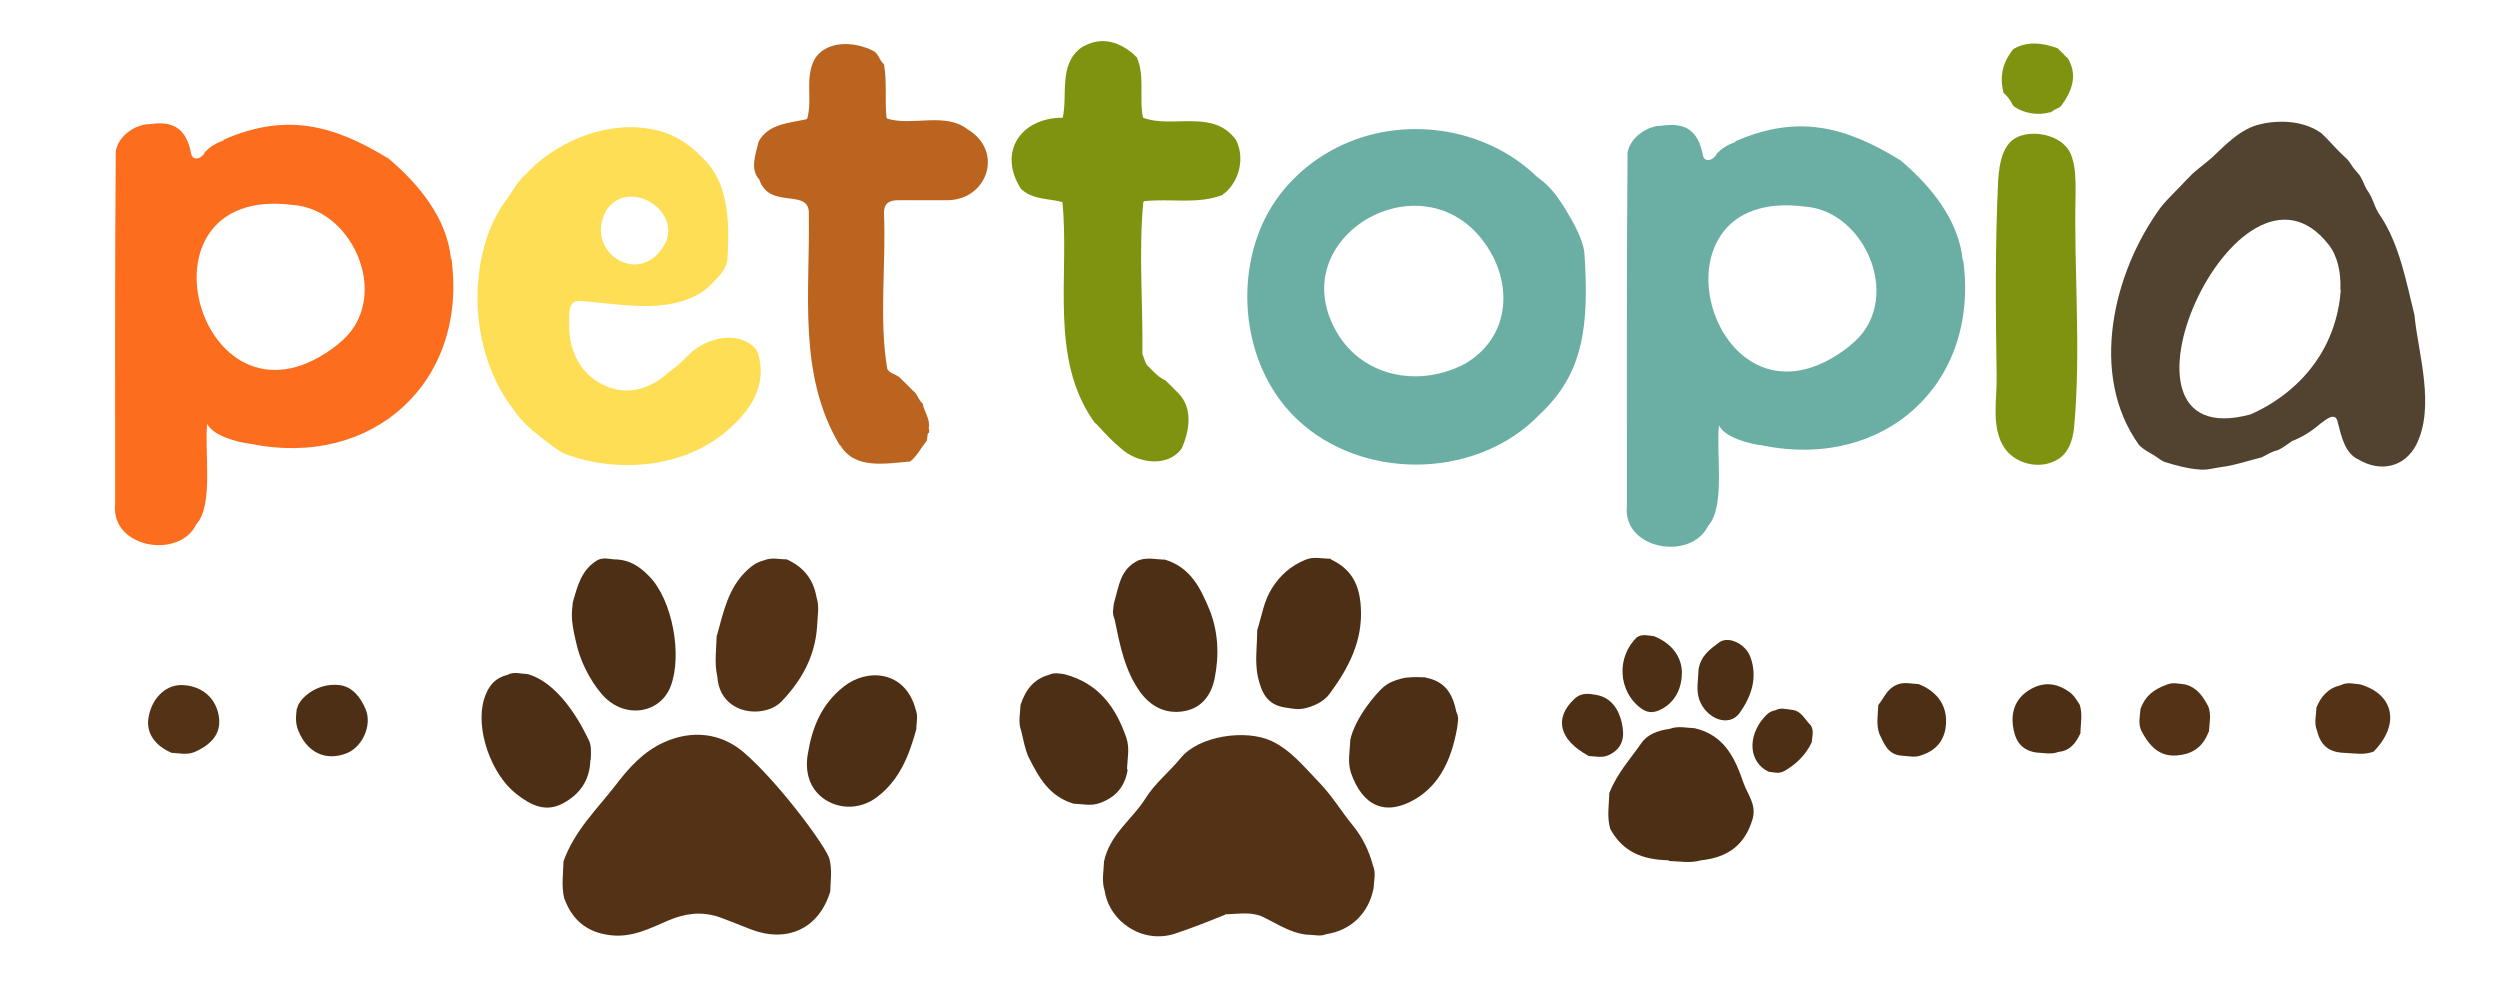
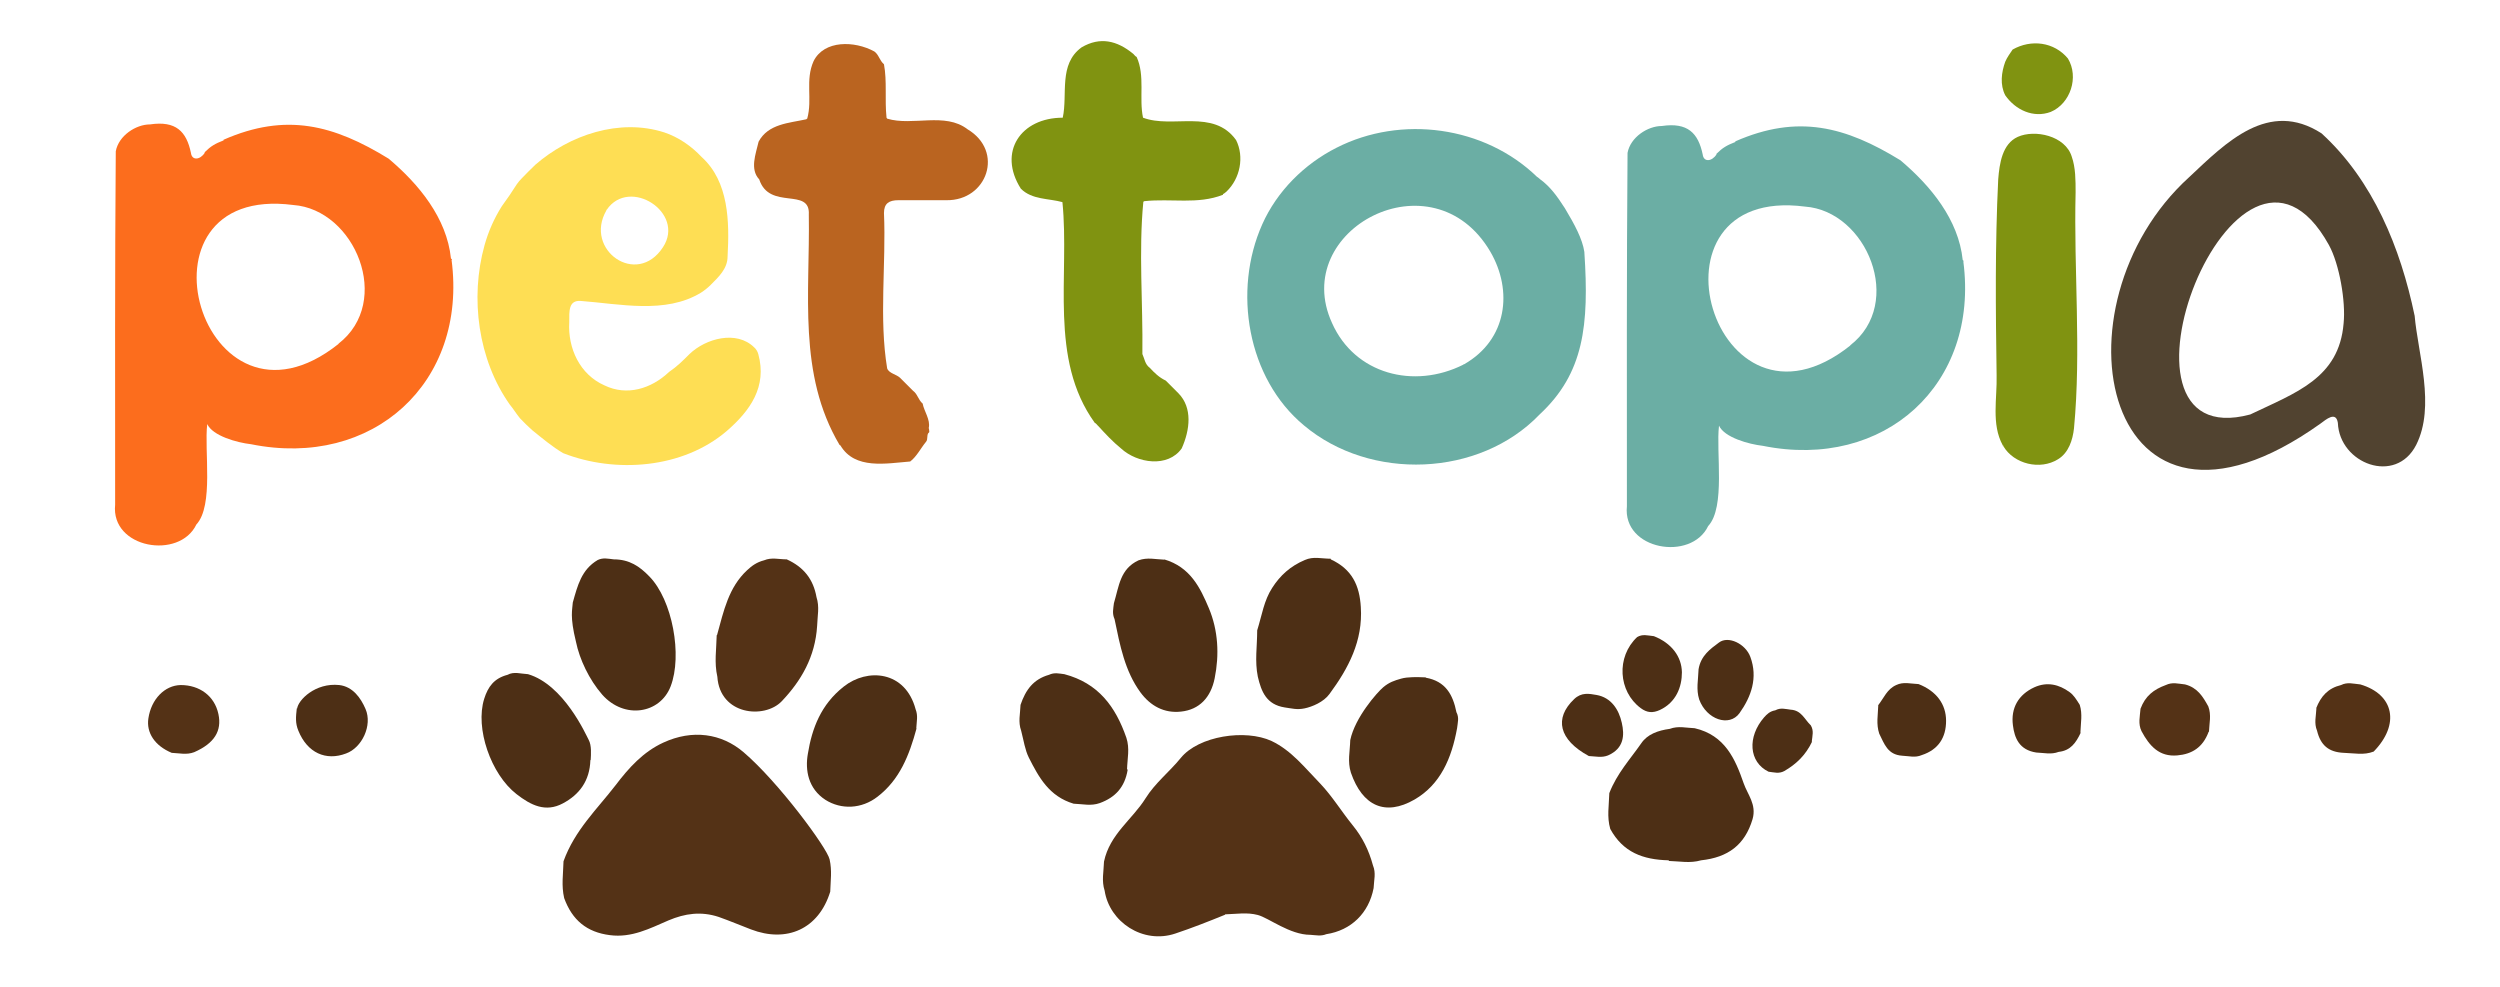
<svg xmlns="http://www.w3.org/2000/svg" id="_레이어_1" version="1.1" viewBox="0 0 781.7 308.6">
  <defs>
    <style>
      .st0 {
        fill: #fc6d1d;
      }

      .st1 {
        fill: #4d2f15;
      }

      .st2 {
        fill: #809311;
      }

      .st3 {
        fill: #543216;
      }

      .st4 {
        fill: #6baea4;
      }

      .st5 {
        fill: #fede54;
      }

      .st6 {
        fill: #ba6420;
      }

      .st7 {
        fill: #514330;
      }
    </style>
  </defs>
-   <path class="st4" d="M614,81.6l-.3-.3c-1.3-12.6-10-23.2-19.5-31.2-17.1-10.5-32-14.5-51.6-5.9v.2c-2.6,1-4,1.8-5.9,3.7v.2c-1.4,2.2-4,2.5-4.3-.1-1.4-6.7-4.7-10.1-12.8-8.9-4.4,0-9.8,3.5-10.7,8.4-.3,37.1-.2,73.8-.2,110.5-1.4,13.7,20.1,17.3,25.4,6.2,5.5-5.9,2.4-23.2,3.4-31.4,1.7,3.7,9.3,5.8,13.7,6.3,38.1,7.7,67.7-19.3,62.7-57.6ZM578.6,108h0c-42.9,34.2-67.1-50.3-14.2-43.4,19.3,1.4,31.2,30.2,14.1,43.4Z" />
-   <path class="st4" d="M495.4,78.8c-.6-4.1-3.1-8.7-6.1-13.7-2.4-3.7-4.5-6.7-7.8-9.1-.4-.3-.5-.5-.9-.7-16.4-15.9-42.5-19.4-62.7-9.1-10.1,5.1-18.6,13.6-23.2,23.9-9.3,20.8-4.7,48.2,13,62.9,20.8,17.5,54.9,16.2,73.7-3.4,13.9-12.9,15.5-28,14-50.7v-.2ZM457.6,114c-15.5,7.8-34,3-41.1-13-13.4-29.2,31.5-53,49.5-22.3,7.1,12.2,5.3,27.5-8.2,35.2h-.2Z" />
-   <path class="st7" d="M755,98.7c-2.6-10.5-4.7-22.2-10.7-31.2-1.9-2.5-2.2-5.5-4.1-8-1.1-1.7-1.5-3.8-2.9-5.3-.5-.6-1-1.1-1.5-1.8-.8-1.2-1.5-2.4-2.6-3.3-2.6-2.3-4.8-5.1-7.3-7.4-5.3-3.9-12.9-4.3-19-2.9-6.3,1.4-10.8,6.3-15.3,10.5-2.3,2.1-5.1,3.9-7.1,6.1-.3.3-.8.8-1,1-2.6,2.9-5.6,5.5-8,8.6-14.8,20.3-22.4,52.2-6.7,74.1,1.2,1.3,2.6,2,4.1,2.9,1.3.7,2.5,1.8,3.8,2.4,3.5,1.1,7.2,2.1,10.9,2.4,2.4.3,4.8-.5,7.2-.8,4.1-.5,8.3-2,12.4-3,1.6-.8,3.1-1.8,4.9-2.2,1.7-.7,3.1-1.9,4.6-2.9,3.1-1.2,5.9-2.9,8.8-5.4,1.9-1.4,4.9-4,5.5-.3,1.1,4.2,2.2,9.6,6.5,11.5,6.7,4,14.3,2.5,18-4.6,6-11.9.7-28.4-.5-40.1v-.4ZM731.9,90.7c-.6,8.7-3.6,16.7-8.3,23.1-4.9,6.8-12.1,12.4-20,15.8-49.9,13.4-3.8-89.6,24.6-53,2.7,3.5,3.8,8.6,3.6,13.9v.2Z" />
-   <path class="st5" d="M237.1,110.7c-.2-.8-.8-1.7-1.3-2.1-5.5-5.4-15.1-2.8-20.2,2.1-2.1,2.1-3.9,3.9-6.4,5.6-5.6,5.3-13.2,7.6-20.2,4.2-7.7-3.4-11.5-11.6-11-19.8,0-3.3-.3-6.9,3.6-6.6,12.1.9,26.5,4.2,37.6-2.6,1.1-.7,2.2-1.6,3-2.4,2.5-2.5,5.3-5.1,5.3-8.9.6-10.9.4-23.4-8.1-31.1-3.2-3.4-7.2-6.2-11.7-7.7-14-4.5-29.6.8-40.3,10.1-1.5,1.4-2.9,2.9-4.2,4.2-.7.7-1.1,1.2-1.6,1.9-1.5,2.4-3.1,4.7-4.7,6.9-2.4,3.8-4.2,7.9-5.4,12.2-4.6,16.5-2,35.8,7.9,49.8,1.1,1.3,2.1,3,3.2,4.3,1.3,1.4,2.5,2.5,3.8,3.7,3.1,2.5,6.3,5.2,9.7,7.2,16.4,6.4,37.4,4.8,51.1-6.9,7.4-6.4,12.7-13.9,9.9-24.1v-.2ZM189.7,65.6c7.1-10.4,24.7.9,17.6,11.7-8.2,12.6-24.8.8-17.7-11.5v-.2Z" />
-   <path id="svg_12" class="st6" d="M262.5,139.1c-13.1-22.1-9.2-47.4-9.6-72,.5-8.7-12.3-1.2-15.5-11-3-3.2-1.1-7.9-.2-11.8,3-5.6,9.5-5.8,14.9-7,.3-.3.3-.2.3-.2,1.7-6.1-.7-12,2-18,3.3-6.6,12.8-6.4,19-3,1.4,1,1.6,2.8,3,4,1,5.4.2,10.9.8,16.7.3.4.2.3.2.3,7.9,2.4,18.1-2.1,25.1,3.3,11.6,6.9,6.2,22.4-6.6,22.2h-15c-2.9,0-4.5,1-4.5,4,.7,16.1-1.6,32.9,1,48.6.6,1.6,2.9,1.8,4.1,3,1.3,1.3,2.7,2.7,4,4,1.4,1,1.6,2.8,3,4,.4,2.3,2.5,5.1,1.9,7.6,0,0,.3,1.3.1,1.4-.9.6-.2,2.2-1,3-1.5,1.8-2.9,4.6-4.9,6.1-7.5.6-17.3,2.6-21.8-5h0l-.3-.2Z" />
+   <path class="st4" d="M614,81.6l-.3-.3c-1.3-12.6-10-23.2-19.5-31.2-17.1-10.5-32-14.5-51.6-5.9v.2c-2.6,1-4,1.8-5.9,3.7v.2c-1.4,2.2-4,2.5-4.3,0-1.4-6.7-4.7-10.1-12.8-8.9-4.4,0-9.8,3.5-10.7,8.4-.3,37.1-.2,73.8-.2,110.5-1.4,13.7,20.1,17.3,25.4,6.2,5.5-5.9,2.4-23.2,3.4-31.4,1.7,3.7,9.3,5.8,13.7,6.3,38.1,7.7,67.7-19.3,62.7-57.6h0ZM578.6,108h0c-42.9,34.2-67.1-50.3-14.2-43.4,19.3,1.4,31.2,30.2,14.1,43.4h.1Z" />
+   <path class="st4" d="M495.4,78.8c-.6-4.1-3.1-8.7-6.1-13.7-2.4-3.7-4.5-6.7-7.8-9.1-.4-.3-.5-.5-.9-.7-16.4-15.9-42.5-19.4-62.7-9.1-10.1,5.1-18.6,13.6-23.2,23.9-9.3,20.8-4.7,48.2,13,62.9,20.8,17.5,54.9,16.2,73.7-3.4,13.9-12.9,15.5-28,14-50.7v-.2h0ZM457.6,114c-15.5,7.8-34,3-41.1-13-13.4-29.2,31.5-53,49.5-22.3,7.1,12.2,5.3,27.5-8.2,35.2h-.2,0Z" />
+   <path class="st7" d="M755,98.7c-4.4-21.2-13-42.3-29.1-57-16.6-10.7-29.9,2.9-41.4,13.7-44.3,40.2-26.8,125.4,41,77.1,1.9-1.4,4.9-4,5.5-.3.5,12.8,18.1,19.5,24.5,6.9,6.1-12.1.5-28.6-.5-40.5h0ZM732.8,101.1c-1.4,17.2-15,21.7-29.2,28.5-49.9,13.4-4.2-105,24.6-53,3.3,6,5.3,17.7,4.6,24.5Z" />
+   <path class="st5" d="M237.1,110.7c-.2-.8-.8-1.7-1.3-2.1-5.5-5.4-15.1-2.8-20.2,2.1-2.1,2.1-3.9,3.9-6.4,5.6-5.6,5.3-13.2,7.6-20.2,4.2-7.7-3.4-11.5-11.6-11-19.8,0-3.3-.3-6.9,3.6-6.6,12.1.9,26.5,4.2,37.6-2.6,1.1-.7,2.2-1.6,3-2.4,2.5-2.5,5.3-5.1,5.3-8.9.6-10.9.4-23.4-8.1-31.1-3.2-3.4-7.2-6.2-11.7-7.7-14-4.5-29.6.8-40.3,10.1-1.5,1.4-2.9,2.9-4.2,4.2-.7.7-1.1,1.2-1.6,1.9-1.5,2.4-3.1,4.7-4.7,6.9-2.4,3.8-4.2,7.9-5.4,12.2-4.6,16.5-2,35.8,7.9,49.8,1.1,1.3,2.1,3,3.2,4.3,1.3,1.4,2.5,2.5,3.8,3.7,3.1,2.5,6.3,5.2,9.7,7.2,16.4,6.4,37.4,4.8,51.1-6.9,7.4-6.4,12.7-13.9,9.9-24.1v-.2.2ZM189.7,65.6c7.1-10.4,24.7.9,17.6,11.7-8.2,12.6-24.8.8-17.7-11.5v-.2h0Z" />
+   <path id="svg_12" class="st6" d="M262.5,139.1c-13.1-22.1-9.2-47.4-9.6-72,.5-8.7-12.3-1.2-15.5-11-3-3.2-1.1-7.9-.2-11.8,3-5.6,9.5-5.8,14.9-7,.3-.3.3-.2.3-.2,1.7-6.1-.7-12,2-18,3.3-6.6,12.8-6.4,19-3,1.4,1,1.6,2.8,3,4,1,5.4.2,10.9.8,16.7.3.4.2.3.2.3,7.9,2.4,18.1-2.1,25.1,3.3,11.6,6.9,6.2,22.4-6.6,22.2h-15c-2.9,0-4.5,1-4.5,4,.7,16.1-1.6,32.9,1,48.6.6,1.6,2.9,1.8,4.1,3,1.3,1.3,2.7,2.7,4,4,1.4,1,1.6,2.8,3,4,.4,2.3,2.5,5.1,1.9,7.6,0,0,.3,1.3.1,1.4-.9.6-.2,2.2-1,3-1.5,1.8-2.9,4.6-4.9,6.1-7.5.6-17.3,2.6-21.8-5h0l-.3-.2h0Z" />
  <path id="svg_13" class="st2" d="M382.4,60.9c-7.9,3.1-16.2,1.1-24.6,2-.4.3-.4.2-.3.2-1.5,15.5-.1,31.5-.3,47.6.7,1.5.8,3.2,2.3,4.3,1.5,1.6,2.9,3,5,4,1.3,1.3,2.7,2.7,4,4,4.4,4.5,3.6,11.4,1,17.2-4.3,6.1-13.9,4.7-19,0-2.6-2.1-4.9-4.6-7.1-7-.1,0-.7-.9-1.1-1-14.4-20-7.8-46-10.1-69-4.3-1.2-9.5-.7-13-4.2-7.3-11.5,0-22.2,13.1-22.2,1.6-7.3-1.4-16.7,5.9-22,5.8-3.4,11.1-2.1,16.1,2,.1,0,.7.9,1.1,1,2.7,5.9.7,12.9,2,19,9.2,3.5,22-2.9,29.1,7,2.6,5.2,1.3,12-3,16.1-.3.2-.5.5-1.1.8h0v.2h0Z" />
  <path id="svg_14" class="st3" d="M383.1,286c-5.4,2.2-10.5,4.2-15.6,5.9-10.1,3.4-20.6-3.6-22.1-13.4-1-3.1-.3-5.9-.2-9.1,1.8-8.6,8.9-13.2,13-19.8,3-4.8,7.5-8.3,11-12.6,5.6-6.9,20.2-9.1,28.4-5.3,6.3,3,10.5,8.5,15.2,13.3,3.8,4,6.7,8.8,10.2,13.1,3,3.7,5,7.7,6.3,12.5,1,2.4.3,4.6.2,7.1-1.5,7.8-7,13.2-14.8,14.4-1.7.7-3.2.3-5,.2-6.4,0-13-5.3-16.4-6.2s-6.7-.3-10.3-.2h0Z" />
  <path id="svg_15" class="st3" d="M259.6,278.8c-3.6,11.7-13.6,16.1-24.8,11.8-3.4-1.3-6.7-2.7-10.1-3.9-5.5-1.8-10.5-1.1-15.7,1.1-5.8,2.5-11.5,5.5-18.3,4.6-7.2-.9-11.8-4.7-14.3-11.6-.9-3.9-.3-7.5-.2-11.5,3.5-9.7,10.5-16.3,16.3-23.8,4.1-5.4,8.6-10.4,14.9-13.3,9.1-4.2,18.2-2.9,25.1,3,10.9,9.3,26.1,29.9,26.9,33.5s.3,6.6.2,10.1h0Z" />
-   <path id="svg_20" class="st2" d="M626.2,139.2c-3.6-6.6-1.7-14.6-1.9-21.9-.3-20.6-.5-40.7.5-61.2.4-5.1,1.3-11.1,6.1-13.3,5.3-2.4,14.9-.4,16.9,6.2,1.2,3.4,1.2,7.4,1.2,11.1-.6,24.6,1.8,49.5-.5,73.8-.4,3.7-1.7,7.7-5,9.7-5.6,3.5-13.8,1.5-17.1-4.1v-.2Z" />
+   <path id="svg_20" class="st2" d="M626.2,139.2c-3.6-6.6-1.7-14.6-1.9-21.9-.3-20.6-.5-40.7.5-61.2.4-5.1,1.3-11.1,6.1-13.3,5.3-2.4,14.9-.4,16.9,6.2,1.2,3.4,1.2,7.4,1.2,11.1-.6,24.6,1.8,49.5-.5,73.8-.4,3.7-1.7,7.7-5,9.7-5.6,3.5-13.8,1.5-17.1-4.1v-.2h-.2Z" />
  <path id="svg_21" class="st1" d="M521.7,269c-8-.2-14.2-2.5-18.2-9.8-1.1-3.8-.4-7.3-.3-11.2,2.4-6.2,6.6-10.7,10-15.6,1.9-2.8,5.2-4,8.9-4.5,2.7-1,5.1-.3,7.8-.2,9.5,2.2,12.7,9.7,15.3,17.2,1.2,3.5,4.1,6.6,2.8,11.2-2.4,8.1-7.7,12-16.1,12.9-3.5,1-6.6.3-10.1.2h0v-.2h-.1Z" />
-   <path id="svg_22" class="st1" d="M416.1,174.9c6.7,3.1,9,8.2,9.4,14.9.7,10.6-3.9,19.2-9.8,27.2-1.8,2.5-5.4,4-7.8,4.5-2.4.5-4,0-6.2-.3-5.7-.9-7.3-4.9-8.4-9.6-1-4.9-.2-9.5-.2-14.5,1.5-4.8,2.1-9.3,4.7-13.3,2.5-3.9,5.7-6.8,10.2-8.7,2.7-1.2,5.2-.4,8.1-.4h0v.2h0Z" />
+   <path id="svg_22" class="st1" d="M416.1,174.9c6.7,3.1,9,8.2,9.4,14.9.7,10.6-3.9,19.2-9.8,27.2-1.8,2.5-5.4,4-7.8,4.5s-4,0-6.2-.3c-5.7-.9-7.3-4.9-8.4-9.6-1-4.9-.2-9.5-.2-14.5,1.5-4.8,2.1-9.3,4.7-13.3,2.5-3.9,5.7-6.8,10.2-8.7,2.7-1.2,5.2-.4,8.1-.4h0v.2h0Z" />
  <path id="svg_23" class="st1" d="M364,174.9c8.2,2.4,11.3,8.9,14,15.3,2.9,6.9,3.3,14.5,1.8,21.9-1.2,6-4.8,9.8-10.5,10.4-5.3.6-9.6-1.8-12.7-6-4.9-6.7-6.4-14.7-8.1-22.9-.8-1.8-.4-3.2-.2-5,1.6-5.3,1.9-10.7,7.7-13.4,2.8-1,5.3-.3,8.1-.2h0Z" />
-   <path id="svg_24" class="st1" d="M191.9,174.9c4.9,0,8.1,2.2,11.1,5.3,7.3,7.4,10.4,24.8,6.7,34.4-3.3,8.6-14.5,10.4-21.4,2.6-4.1-4.7-7.1-11.1-8.2-16.5-2-8.1-1.1-10.1-1-12.3,1.5-5.3,2.7-10.3,7.8-13.3,1.7-.8,3.2-.4,5-.2Z" />
+   <path id="svg_24" class="st1" d="M191.9,174.9c4.9,0,8.1,2.2,11.1,5.3,7.3,7.4,10.4,24.8,6.7,34.4-3.3,8.6-14.5,10.4-21.4,2.6-4.1-4.7-7.1-11.1-8.2-16.5-2-8.1-1.1-10.1-1-12.3,1.5-5.3,2.7-10.3,7.8-13.3,1.7-.8,3.2-.4,5-.2h0Z" />
  <path id="svg_25" class="st3" d="M224.2,198.6c2.1-7.6,3.6-14.9,9.4-20.3,1.5-1.4,3-2.5,5.3-3.1,2.4-1,4.6-.3,7.1-.3,5.3,2.4,8.3,6.2,9.3,11.8,1,3.1.3,5.8.2,9-.6,9.7-5,17.2-11.1,23.6-5.4,5.6-19.3,4.3-20.1-7.7-1-4.4-.3-8.5-.2-13h.1Z" />
  <path id="svg_26" class="st1" d="M184.6,237.7c-.2,6.5-3.5,10.8-8.6,13.5-5.4,2.9-10,.6-14.5-2.9-8-6.2-13-20.6-10.1-29.8,1.2-3.8,3.1-6.4,7.3-7.5,2-1.1,4.2-.3,6.4-.2,11.2,3.3,18.1,18.9,19,20.6.9,1.7.7,4.4.6,6.2h0Z" />
  <path id="svg_27" class="st1" d="M286.6,227.7c-2.3,8.5-5.3,16.1-12.2,21.4-5,3.9-11.4,4.1-16.3,1-5.4-3.5-6.4-9.3-5.5-14.4,1.3-8,4.1-15.4,11.2-21,7.4-5.9,19.3-5,22.5,7.1.8,2,.3,3.8.2,6h0Z" />
  <path id="svg_28" class="st1" d="M352.6,240.7c-.9,5.4-3.8,8.6-8.7,10.4-2.8,1-5.3.3-8.2.2-7.7-2.3-10.9-8.3-14-14.4-1.2-2.4-1.6-5.3-2.4-8.4-1-2.8-.3-5.2-.2-8.1,1.6-4.7,4-8,8.9-9.4,1.7-.8,3.1-.4,4.8-.2,10.6,2.8,16,10.1,19.4,19.9,1.1,3.4.3,6.4.2,9.9h.2Z" />
-   <path id="svg_29" class="st1" d="M445.8,211.9c6.2,1.1,8.5,5.3,9.6,10.8.9,1.7.4,3.2.2,5-1.7,9.4-5.2,17.6-13.3,22.3-9.2,5.3-16.3,2-19.9-8.4-1.1-3.5-.3-6.6-.2-10.2,1.5-7.1,8.4-14.9,10.3-16.5,1.9-1.6,3.5-2.1,5.6-2.7,2.1-.6,5-.5,7.7-.4h0Z" />
+   <path id="svg_29" class="st1" d="M445.8,211.9c6.2,1.1,8.5,5.3,9.6,10.8.9,1.7.4,3.2.2,5-1.7,9.4-5.2,17.6-13.3,22.3-9.2,5.3-16.3,2-19.9-8.4-1.1-3.5-.3-6.6-.2-10.2,1.5-7.1,8.4-14.9,10.3-16.5s3.5-2.1,5.6-2.7c2.1-.6,5-.5,7.7-.4h0Z" />
  <path id="svg_31" class="st3" d="M724.2,221.5c1.5-3.8,3.7-6.3,7.8-7.3,2-1,3.8-.4,6-.2,10.6,3.1,12.5,12.5,4.2,21-3.1,1.2-6,.5-9.3.4-4.8-.2-7.3-2.4-8.4-6.9-1-2.4-.3-4.6-.2-7.1h0Z" />
  <path id="svg_32" class="st1" d="M587.2,220.6c1.9-2.4,2.8-5.1,5.7-6.4,2.3-1.1,4.5-.4,7-.3,5.6,2.2,8.6,6.3,8.6,11.5s-2.4,9-7.6,10.7c-2.1.9-3.9.3-6.1.2-4.6-.3-5.6-3.7-7.2-6.9-1-3-.4-5.8-.3-8.9h-.1Z" />
  <path id="svg_33" class="st1" d="M92.9,221.6c.3-2.7,5.7-8.2,13.2-7.4,4.2.5,6.7,4,8.2,7.5,2.2,5.1-1.1,12.1-6.1,13.9-6.3,2.4-12.1-.2-14.9-7.1-1-2.4-.8-4.3-.5-7h.1Z" />
  <path id="svg_34" class="st3" d="M690.6,228.8c-1.8,4.9-5.2,7-9.8,7.4-5.6.5-8.7-2.9-11.2-7.6-1.1-2.3-.5-4.5-.3-7,1.5-4,4.1-6,7.9-7.4,2.1-1,3.9-.4,6-.2,3.9,1,5.6,3.8,7.3,6.9,1,2.7.3,5.2.2,7.9h-.1Z" />
  <path id="svg_36" class="st1" d="M650.6,229.1c-1.5,3.2-3.2,5.6-6.9,6-2.4.9-4.5.3-7,.2-5.3-.8-6.8-4.5-7.3-8.5-.7-5.4,1.7-9.6,6.7-11.9,4-1.8,7.7-.9,11,1.5,1.3.9,2.2,2.4,3.2,4,.9,2.9.3,5.6.2,8.7h0Z" />
  <path id="svg_37" class="st3" d="M53.7,235.4c-5.3-2.2-8-6.3-7.3-10.8.9-6,5.1-10.3,10.1-10.4,5.9,0,10.6,3.4,11.8,9.1,1.1,5.2-1.2,9.1-7.6,11.9-2.4.9-4.6.3-7,.2h0Z" />
-   <path id="svg_38" class="st2" d="M629.3,15.5c4.2-2.7,9.4-2.2,14.1-.4,0,0,.9.9,1,1l1,1s.7.9,1.1,1c3.2,5.3,1.5,10.2-2,15-.7.8-1.9.9-2.9,1.8-.3.2-.5.3-.6.2-3.7,1.1-8.3.4-11.5-2-.7-1.3-1.5-2.8-3-4-1.3-4.9-.5-9.4,3-13.7h-.2,0Z" />
+   <path id="svg_38" class="st2" d="M629.3,15.5c5.8-3.3,13-2.4,17.3,2.8,3.5,5.8.8,14.1-5.4,16.7-5.4,2-11-.6-14.2-5.2-1.7-3.3-1.2-7.2,0-10.5.6-1.4,1.5-2.6,2.3-3.8,0,0,0,0,0,0h0c0,0,0,0,0,0Z" />
  <path id="svg_39" class="st1" d="M531.1,209.3c.7-4.3,3.7-6.4,6.4-8.4,2.9-2.2,8.3.4,9.8,4.5,2.4,6.5.3,12.4-3.4,17.6-3.2,4.4-10.3,2-12.6-4.3-1-3.2-.3-6.1-.2-9.3h0Z" />
  <path id="svg_40" class="st1" d="M517.1,198.9c5.6,2.2,8.7,6.4,8.8,11.3,0,4.6-1.8,9.4-6.9,11.8-2.2,1-4,.9-6-.6-7-5.2-7.7-16-1.1-22.2,1.7-1,3.2-.5,5.1-.3h.1Z" />
  <path id="svg_41" class="st1" d="M496.8,236.4c-9.4-5.1-10.9-11.8-4.6-17.8,2.3-2.2,4.7-1.7,7-1.3,4.6.8,7,4.6,7.9,8.7.9,3.9.7,8-4.3,10.2-2,.8-3.8.3-6,.2h0Z" />
  <path id="svg_42" class="st1" d="M566.6,231.9c-2,4.2-4.9,7-8.7,9.2-1.7.9-3.1.4-4.9.2-6.2-3-6.7-10.9-1.4-17,.9-1,1.8-1.9,3.5-2.2,1.7-.9,3.1-.4,4.8-.2,3.4.2,4.3,3,6.3,4.9,1,1.7.5,3.2.3,5.1h.1Z" />
-   <path class="st0" d="M141.3,81.1l-.3-.3c-1.3-12.6-10-23.2-19.5-31.2-17.1-10.5-32-14.5-51.6-5.9v.2c-2.6,1-4,1.8-5.9,3.7v.2c-1.4,2.2-4,2.5-4.3-.1-1.4-6.7-4.7-10.1-12.8-8.9-4.4,0-9.8,3.5-10.7,8.4-.3,37.1-.2,73.8-.2,110.5-1.4,13.7,20.1,17.3,25.4,6.2,5.5-5.9,2.4-23.2,3.4-31.4,1.7,3.7,9.3,5.8,13.7,6.3,38.1,7.7,67.7-19.3,62.7-57.6ZM105.9,107.5h0c-42.9,34.2-67.1-50.3-14.2-43.4,19.3,1.4,31.2,30.2,14.1,43.4Z" />
+   <path class="st0" d="M141.3,81.1l-.3-.3c-1.3-12.6-10-23.2-19.5-31.2-17.1-10.5-32-14.5-51.6-5.9v.2c-2.6,1-4,1.8-5.9,3.7v.2c-1.4,2.2-4,2.5-4.3,0-1.4-6.7-4.7-10.1-12.8-8.9-4.4,0-9.8,3.5-10.7,8.4-.3,37.1-.2,73.8-.2,110.5-1.4,13.7,20.1,17.3,25.4,6.2,5.5-5.9,2.4-23.2,3.4-31.4,1.7,3.7,9.3,5.8,13.7,6.3,38.1,7.7,67.7-19.3,62.7-57.6h.1ZM105.9,107.5h0c-42.9,34.2-67.1-50.3-14.2-43.4,19.3,1.4,31.2,30.2,14.1,43.4h0Z" />
</svg>
